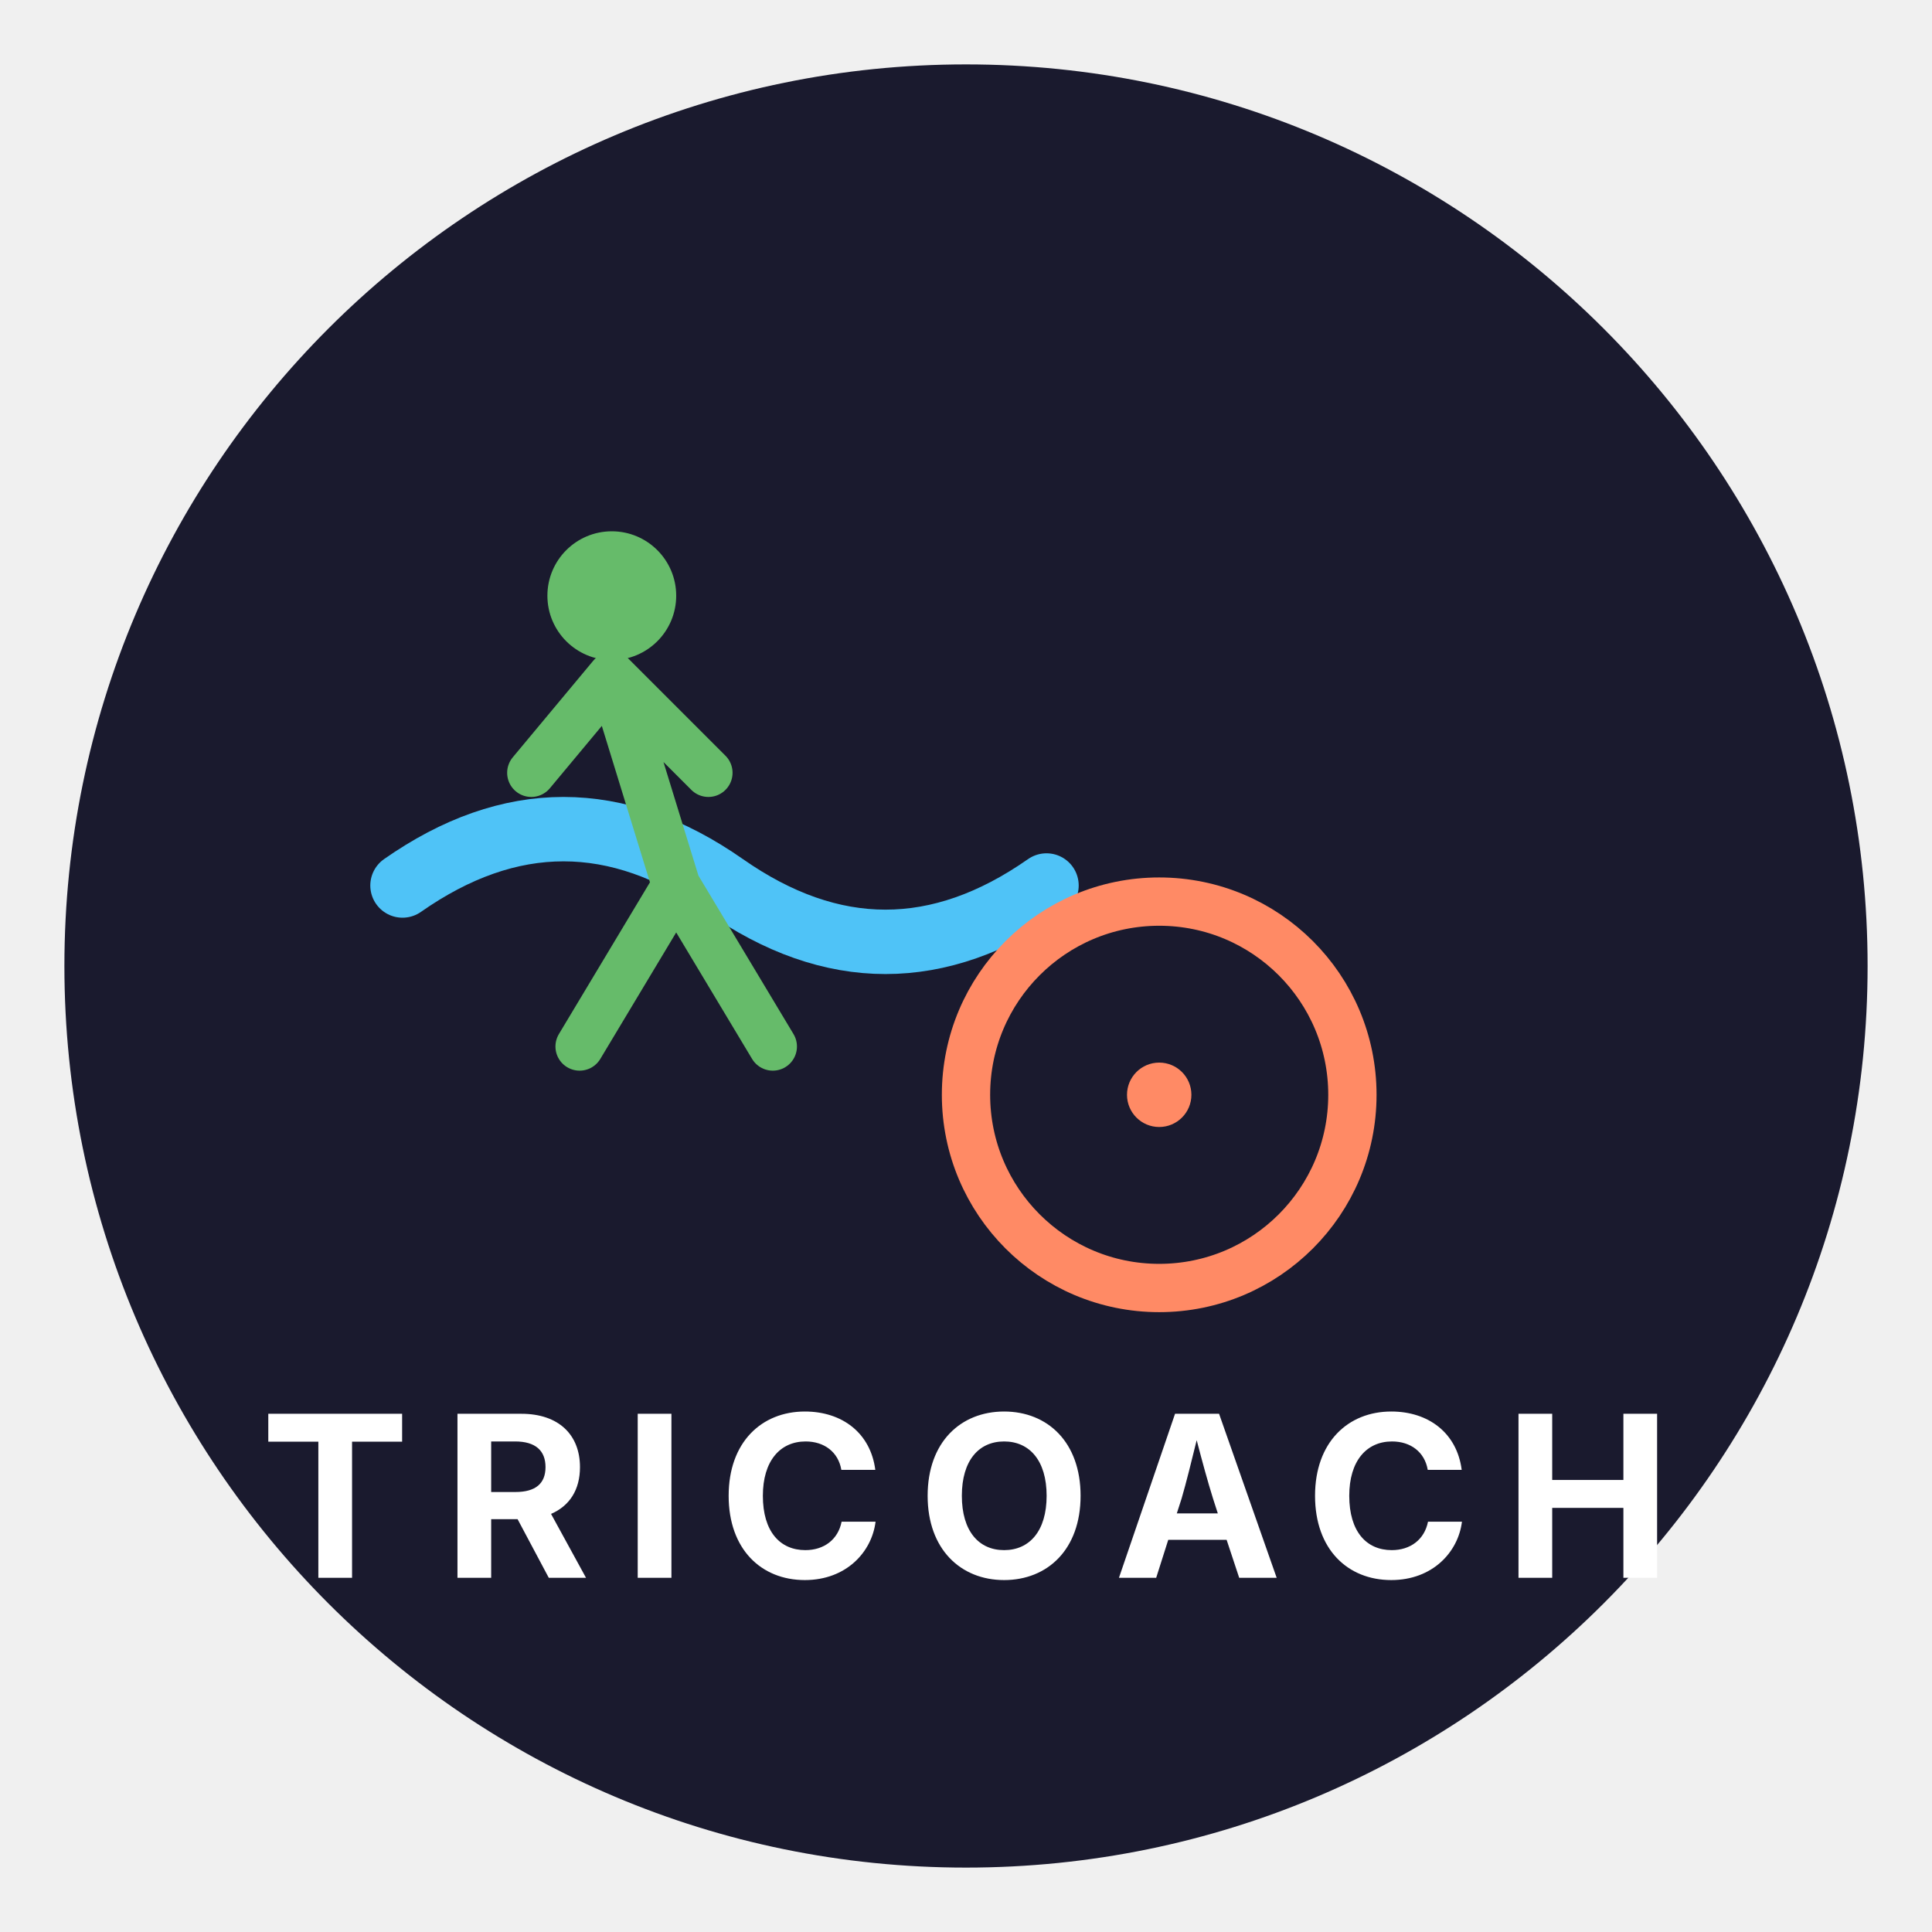
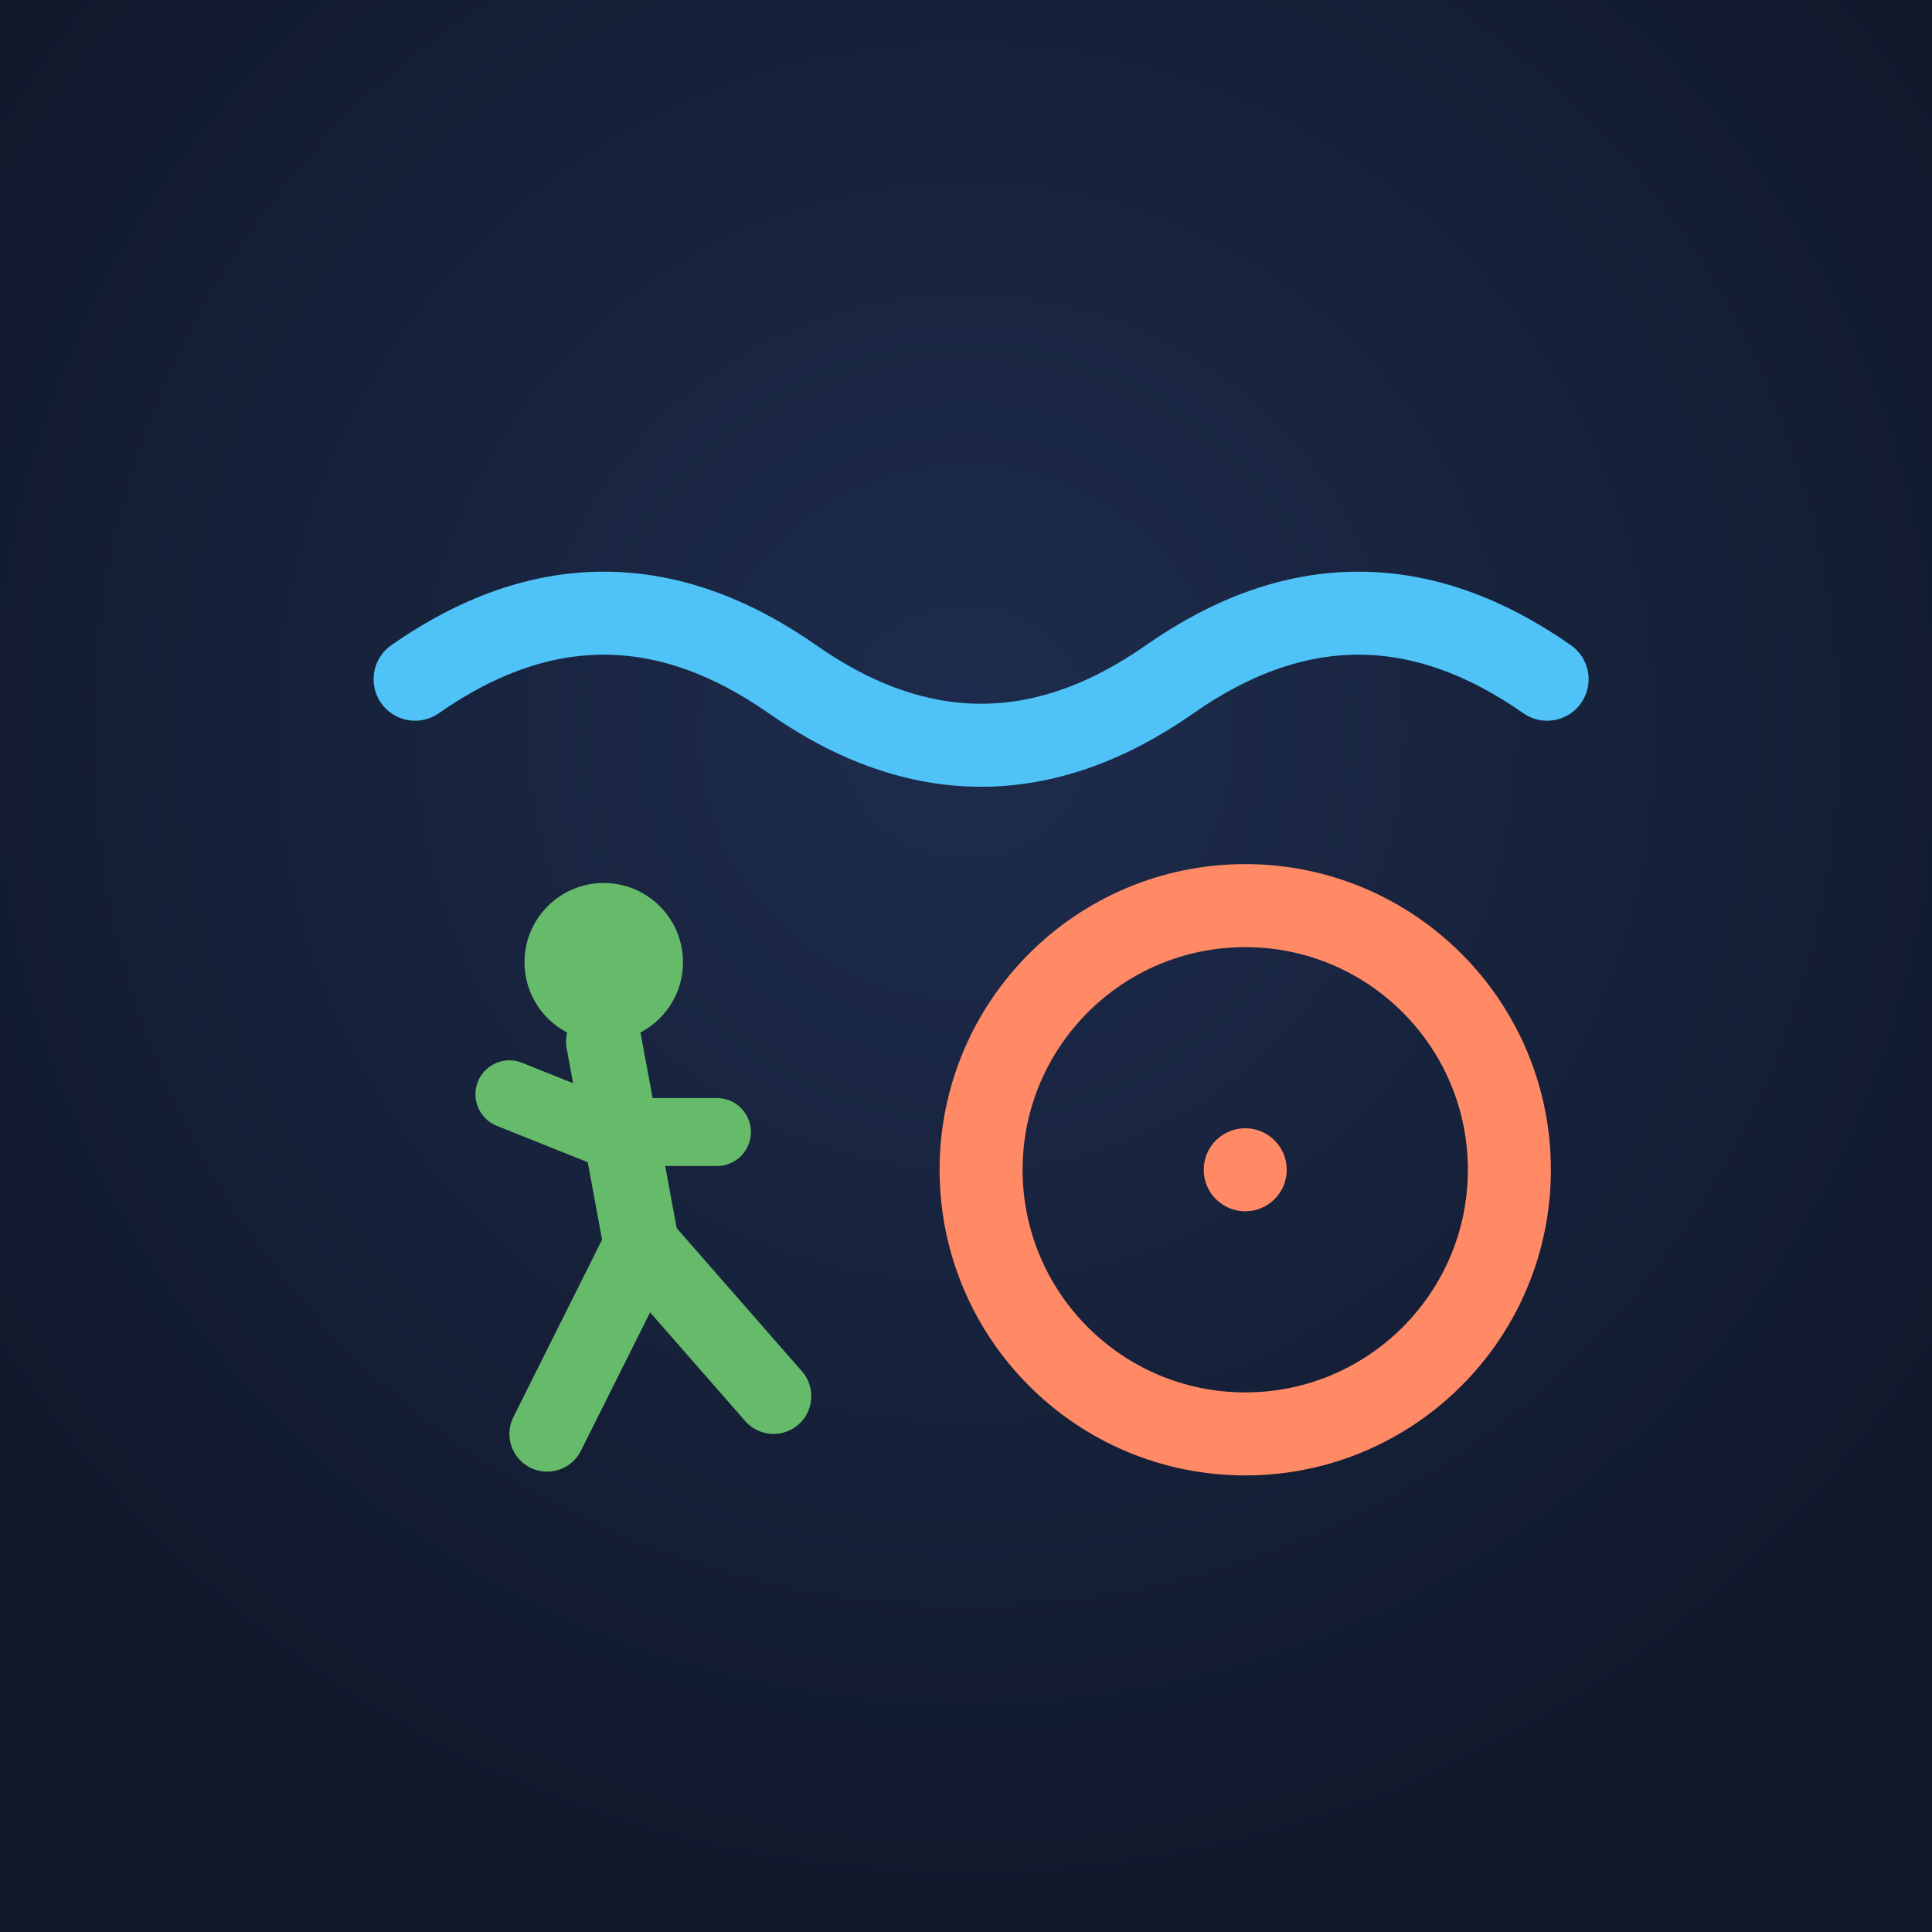
- <svg xmlns="http://www.w3.org/2000/svg" viewBox="0 0 120 120" width="120" height="120">
-   <circle cx="60" cy="60" r="56" fill="#1A1A2E" />
-   <path d="M25 55 Q35 48 45 55 Q55 62 65 55" stroke="#4FC3F7" stroke-width="4" fill="none" stroke-linecap="round" />
-   <circle cx="72" cy="68" r="12" stroke="#FF8A65" stroke-width="3" fill="none" />
-   <circle cx="72" cy="68" r="2" fill="#FF8A65" />
-   <path d="M38 42 L42 55 L48 65 M42 55 L36 65 M38 42 L44 48 M38 42 L33 48" stroke="#66BB6A" stroke-width="3" fill="none" stroke-linecap="round" stroke-linejoin="round" />
-   <circle cx="38" cy="37" r="4" fill="#66BB6A" />
-   <text x="60" y="98" text-anchor="middle" font-family="system-ui, -apple-system, sans-serif" font-size="14" font-weight="700" fill="#FFFFFF" letter-spacing="2">TRICOACH</text>
+ <svg xmlns="http://www.w3.org/2000/svg" viewBox="0 0 1024 1024" width="1024" height="1024">
+   <rect width="1024" height="1024" fill="#0F1729" />
+   <defs>
+     <radialGradient id="bg-glow" cx="50%" cy="38%" r="65%">
+       <stop offset="0%" stop-color="#1E2C4D" stop-opacity="1" />
+       <stop offset="100%" stop-color="#0F1729" stop-opacity="1" />
+     </radialGradient>
+   </defs>
+   <rect width="1024" height="1024" fill="url(#bg-glow)" />
+   <path d="M 220 360 Q 320 290 420 360 Q 520 430 620 360 Q 720 290 820 360" stroke="#4FC3F7" stroke-width="44" fill="none" stroke-linecap="round" />
+   <circle cx="660" cy="620" r="140" stroke="#FF8A65" stroke-width="44" fill="none" />
+   <circle cx="660" cy="620" r="22" fill="#FF8A65" />
+   <circle cx="320" cy="510" r="42" fill="#66BB6A" />
+   <path d="M 320 552 L 340 660" stroke="#66BB6A" stroke-width="40" fill="none" stroke-linecap="round" />
+   <path d="M 340 660 L 290 760" stroke="#66BB6A" stroke-width="40" fill="none" stroke-linecap="round" />
+   <path d="M 340 660 L 410 740" stroke="#66BB6A" stroke-width="40" fill="none" stroke-linecap="round" />
+   <path d="M 320 600 L 270 580" stroke="#66BB6A" stroke-width="36" fill="none" stroke-linecap="round" />
+   <path d="M 320 600 L 380 600" stroke="#66BB6A" stroke-width="36" fill="none" stroke-linecap="round" />
</svg>
